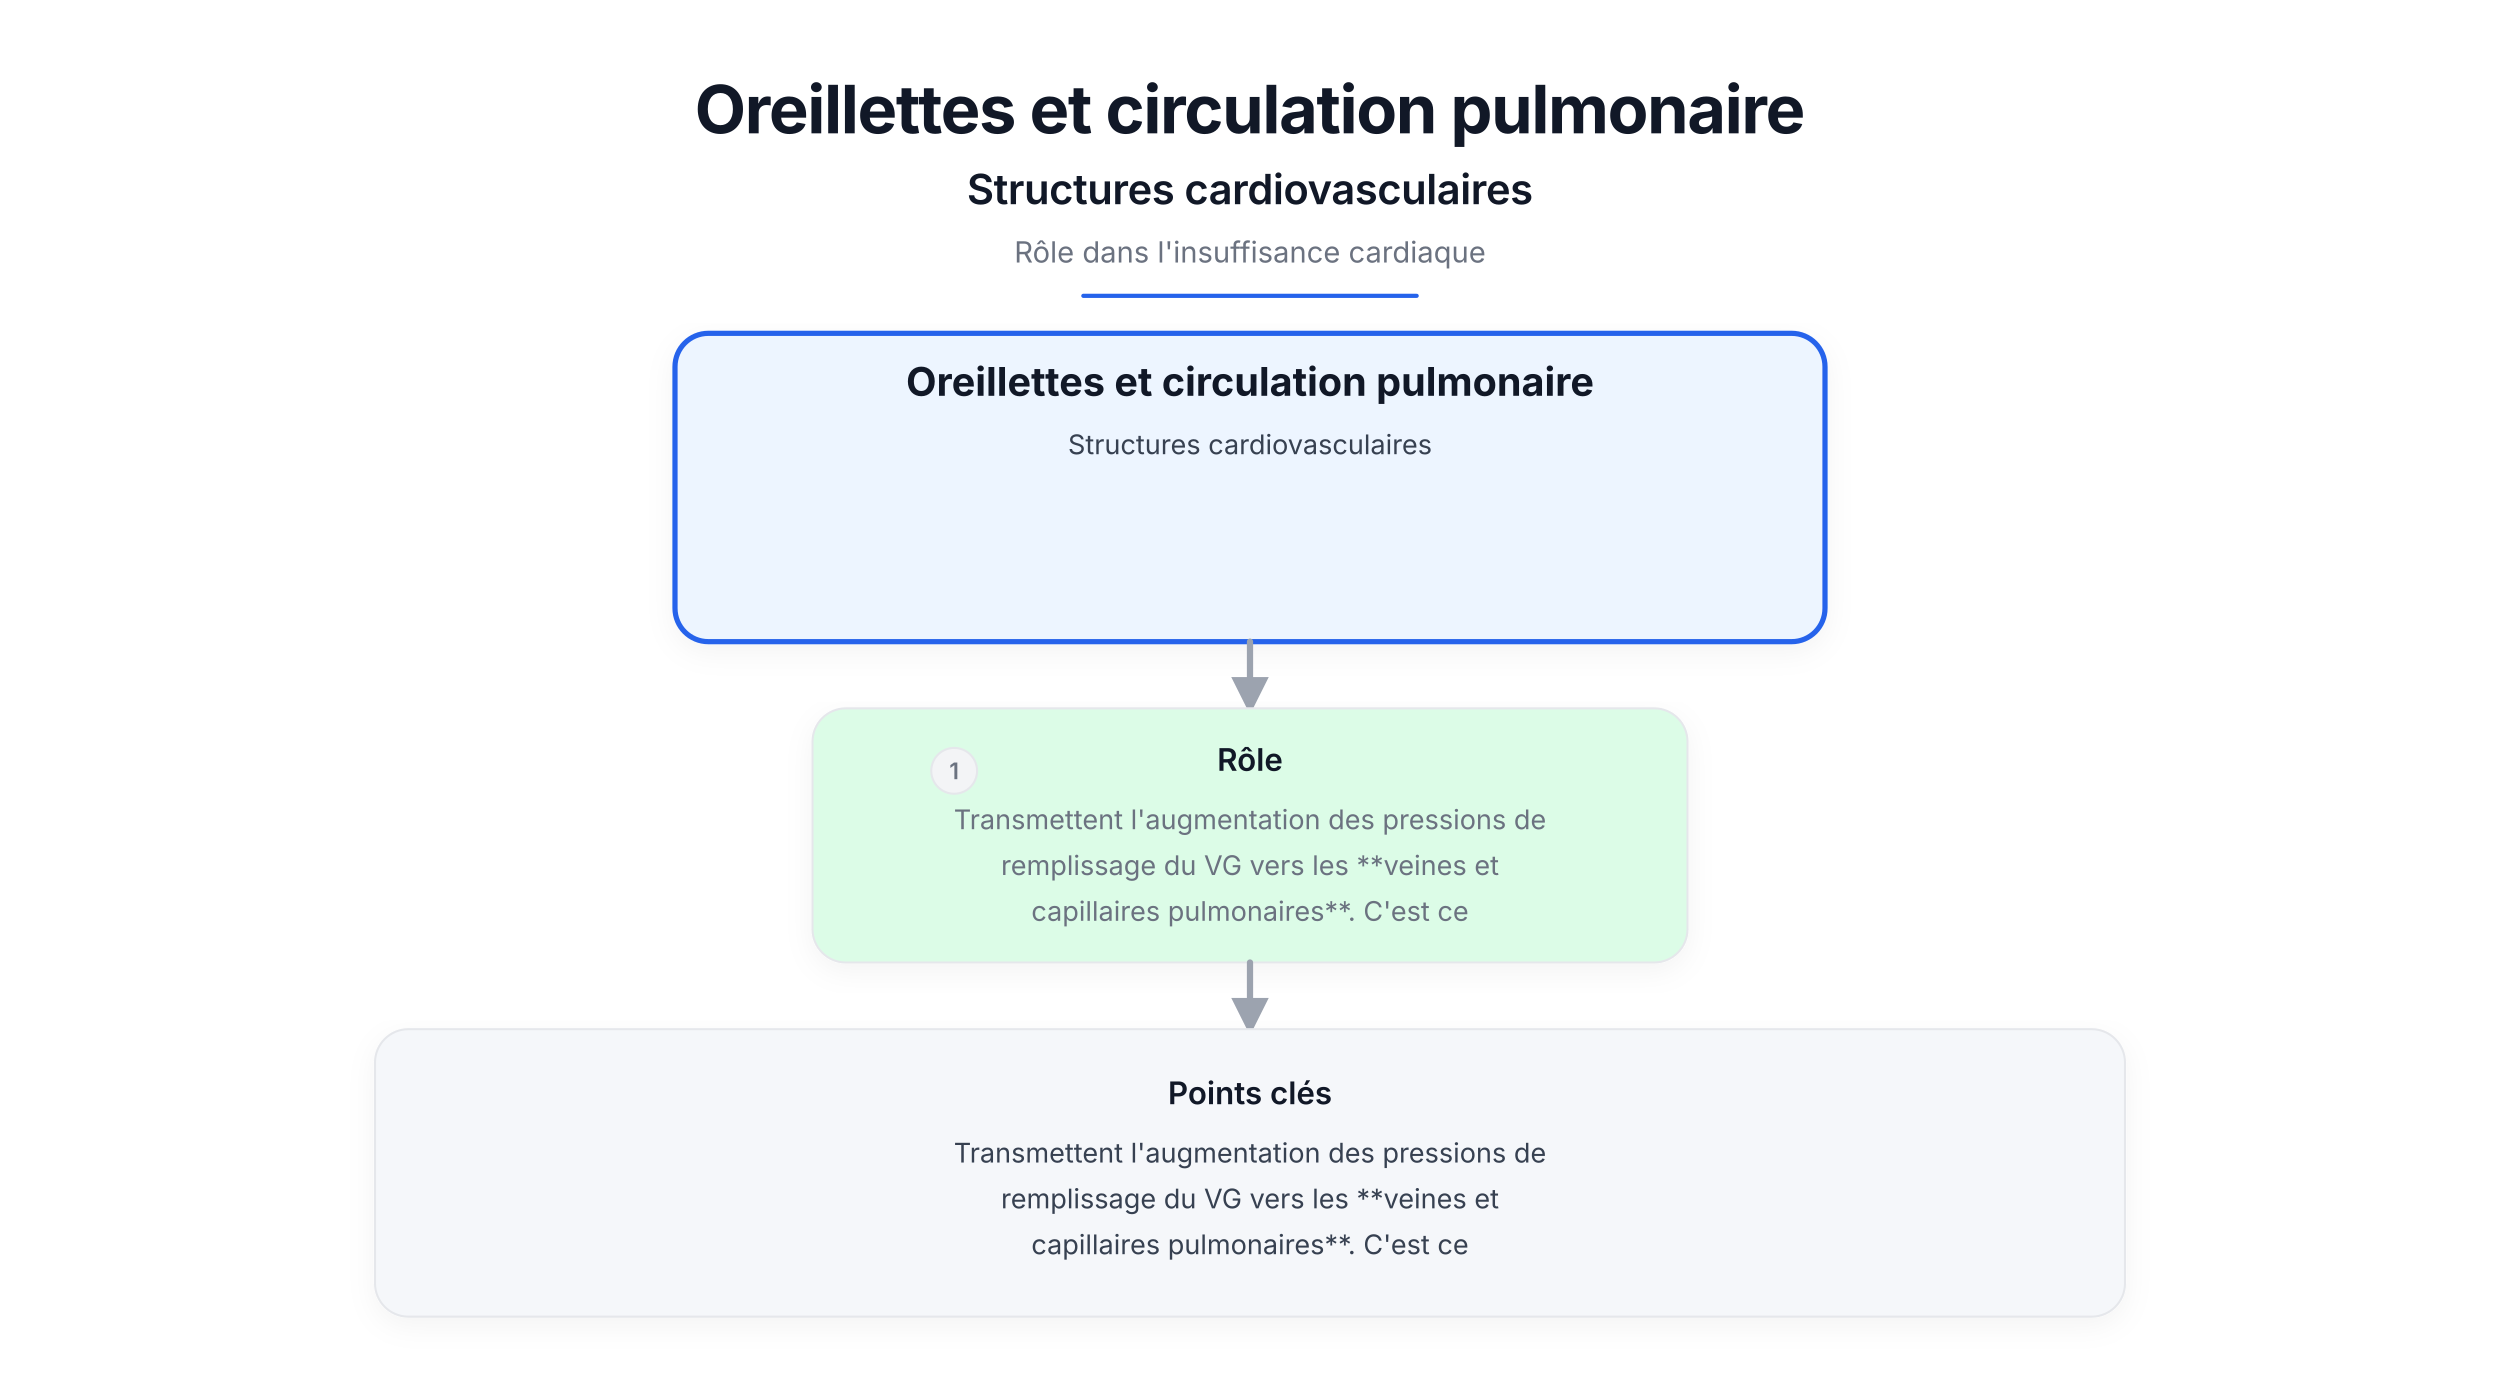
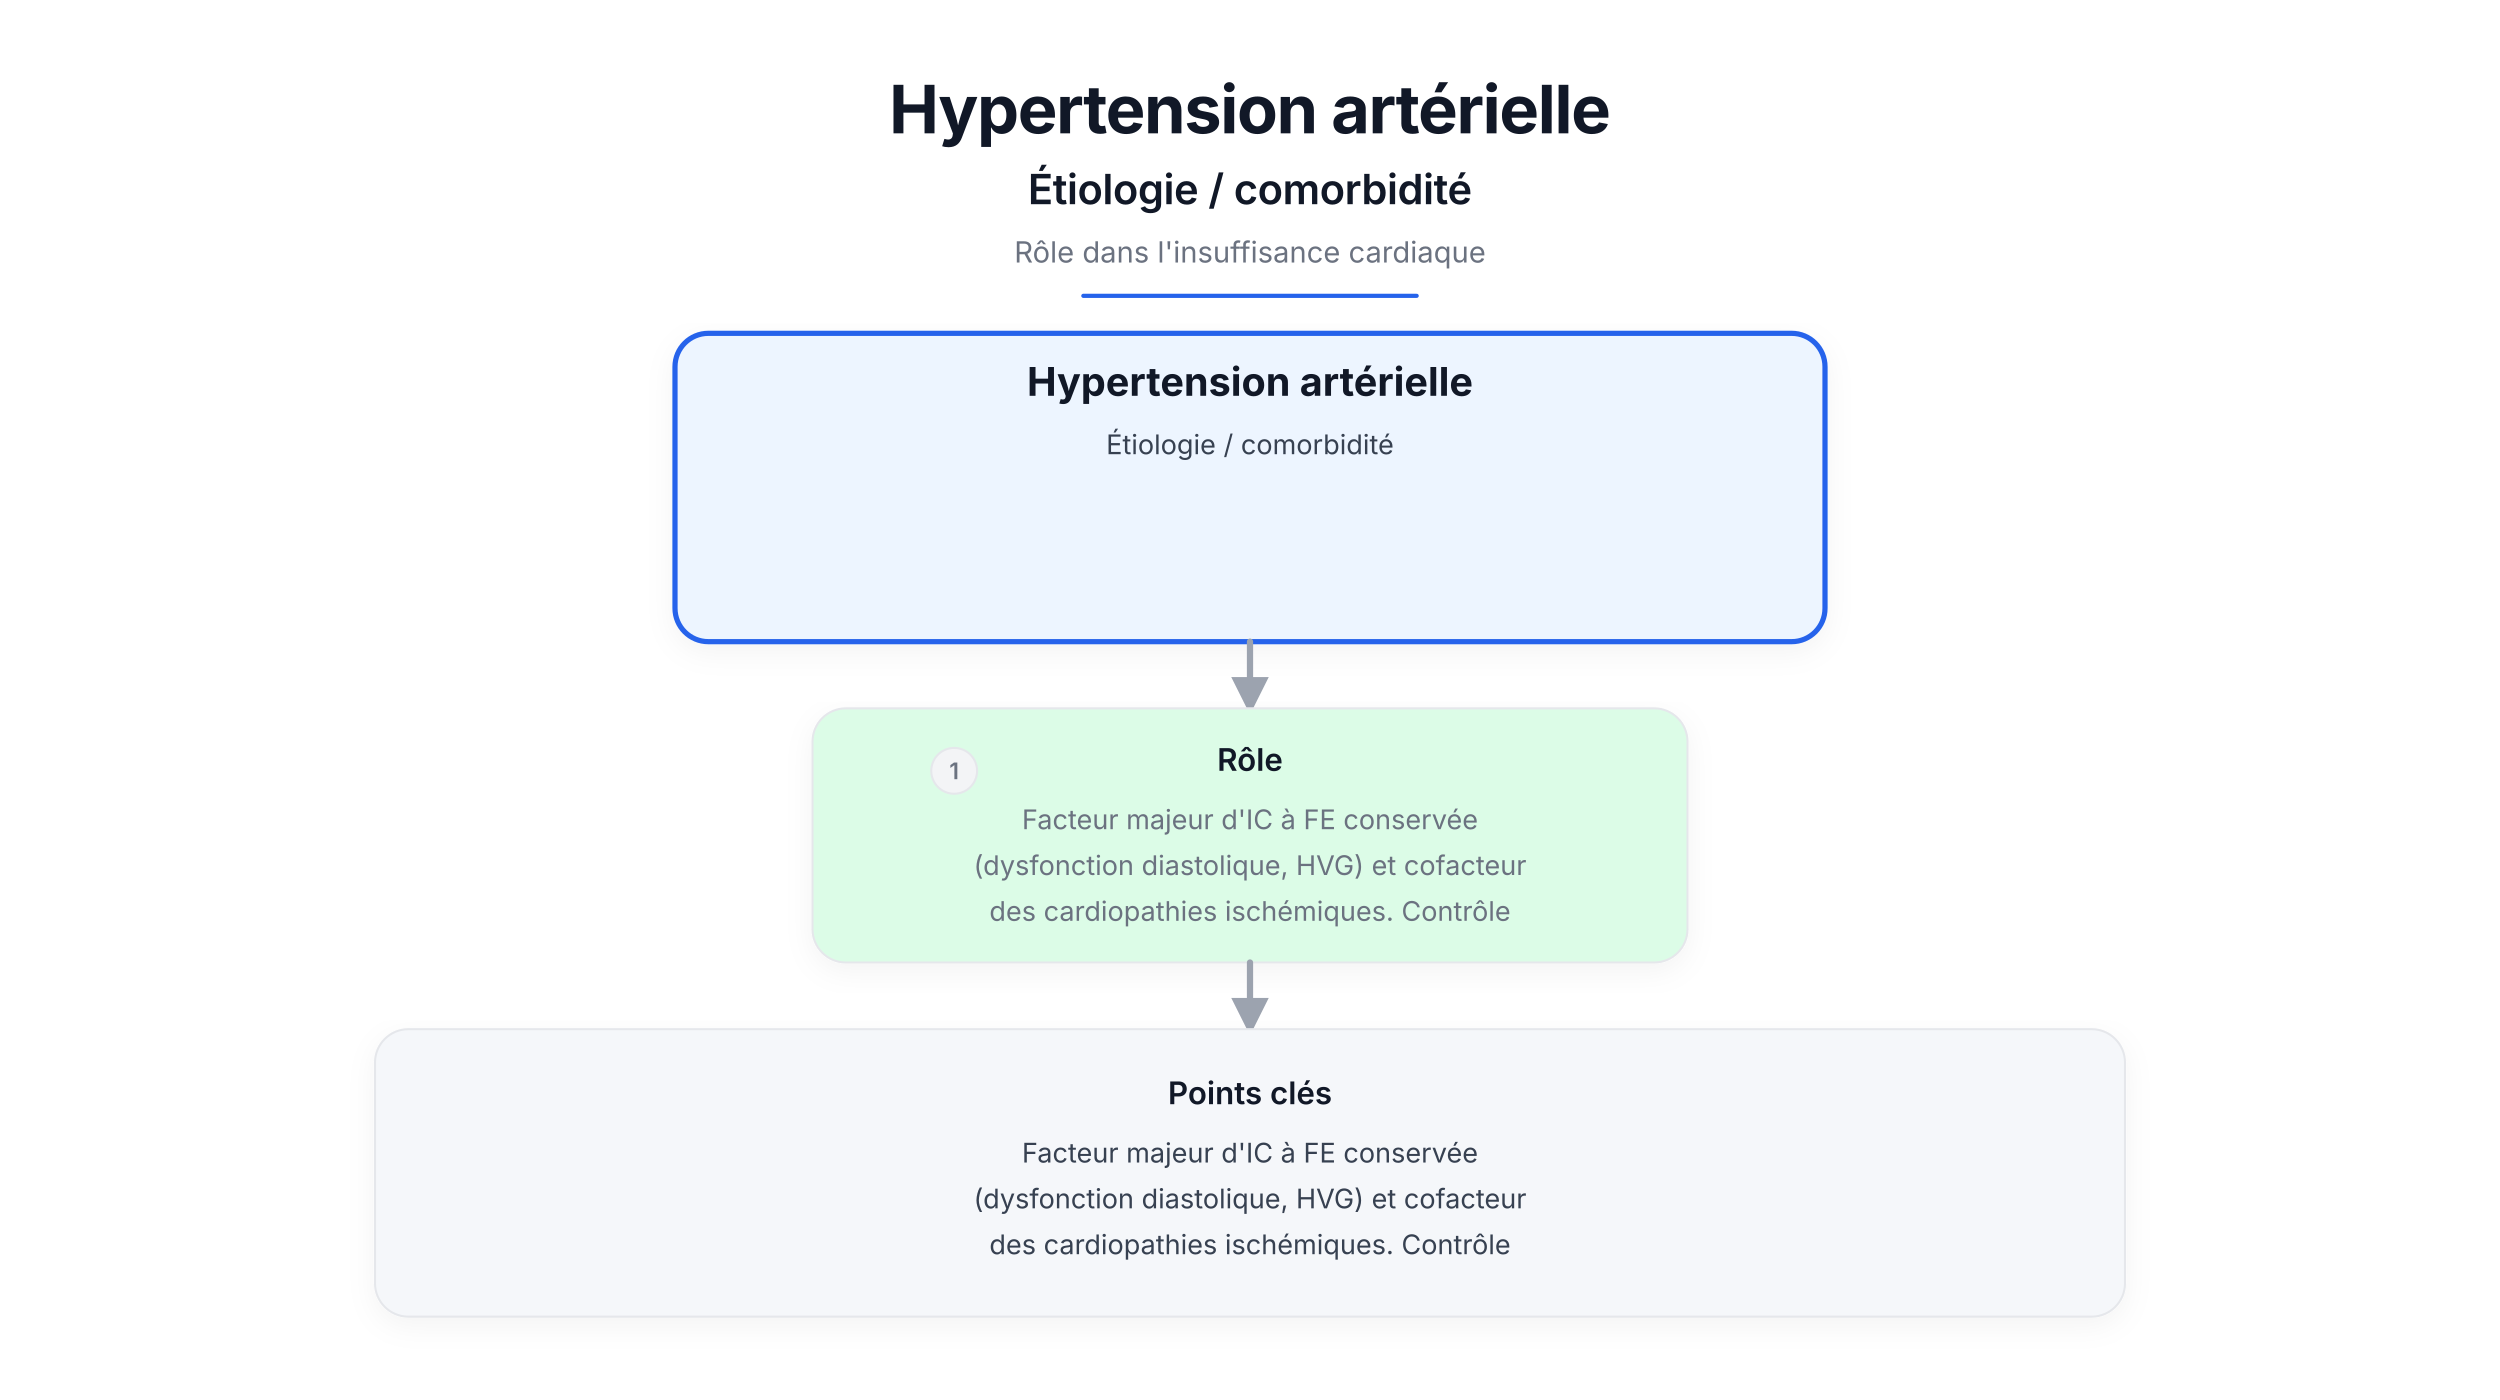
<svg xmlns="http://www.w3.org/2000/svg" viewBox="0 0 1200 672" role="img" aria-labelledby="svg-title svg-desc">
  <defs>
    <filter id="card-shadow" x="-6%" y="-6%" width="112%" height="118%">
      <feDropShadow dx="0" dy="4" stdDeviation="7" flood-color="#000000" flood-opacity="0.05" />
    </filter>
    <marker id="arrowhead" markerWidth="6" markerHeight="6" refX="5" refY="3" orient="auto" markerUnits="strokeWidth">
      <path d="M0,0 L6,3 L0,6 Z" fill="#9CA3AF" />
    </marker>
    <style>
      .title-main { font-family: Inter, system-ui, -apple-system, sans-serif; font-size: 32px; font-weight: 700; fill: #111827; letter-spacing: -0.02em; }
      .title-sub { font-family: Inter, system-ui, -apple-system, sans-serif; font-size: 20px; font-weight: 600; fill: #111827; letter-spacing: -0.01em; }
      .caption { font-family: Inter, system-ui, -apple-system, sans-serif; font-size: 14px; font-weight: 400; fill: #6B7280; }
      .card-title { font-family: Inter, system-ui, -apple-system, sans-serif; font-size: 15px; font-weight: 600; fill: #111827; }
      .card-title-lg { font-family: Inter, system-ui, -apple-system, sans-serif; font-size: 19px; font-weight: 700; fill: #111827; }
      .body { font-family: Inter, system-ui, -apple-system, sans-serif; font-size: 13px; font-weight: 400; fill: #6B7280; }
      .body-dark { font-family: Inter, system-ui, -apple-system, sans-serif; font-size: 13px; font-weight: 400; fill: #374151; }
      .badge-icon { font-family: Inter, system-ui, -apple-system, sans-serif; font-size: 13px; }
      .badge-text { font-family: Inter, system-ui, -apple-system, sans-serif; font-size: 12px; font-weight: 500; fill: #374151; }
      .step-num { font-family: Inter, system-ui, -apple-system, sans-serif; font-size: 11px; font-weight: 600; fill: #6B7280; }
      .outcome-label { font-family: Inter, system-ui, -apple-system, sans-serif; font-size: 13px; font-weight: 600; fill: #111827; }
      .outcome-emoji { font-family: Inter, system-ui, -apple-system, sans-serif; font-size: 20px; }
      .summary-title { font-family: Inter, system-ui, -apple-system, sans-serif; font-size: 15px; font-weight: 600; fill: #111827; }
      .summary-body { font-family: Inter, system-ui, -apple-system, sans-serif; font-size: 13px; font-weight: 400; fill: #374151; }
    </style>
  </defs>
  <rect width="1200" height="672" fill="#FFFFFF" />
-   <text x="600" y="64" text-anchor="middle" class="title-main">Oreillettes et circulation pulmonaire</text>
-   <text x="600" y="98" text-anchor="middle" class="title-sub">Structures cardiovasculaires</text>
+   <text x="600" y="64" text-anchor="middle" class="title-main">Hypertension artérielle</text>
+   <text x="600" y="98" text-anchor="middle" class="title-sub">Étiologie / comorbidité</text>
  <text x="600" y="126" text-anchor="middle" class="caption">Rôle dans l'insuffisance cardiaque</text>
  <line x1="520" y1="142" x2="680" y2="142" stroke="#2563EB" stroke-width="2" stroke-linecap="round" />
  <g filter="url(#card-shadow)">
    <rect x="324" y="160" width="552" height="148" rx="16" fill="#EDF5FF" stroke="#2563EB" stroke-width="2.5" />
  </g>
-   <text x="600" y="190" text-anchor="middle" class="card-title-lg">Oreillettes et circulation pulmonaire</text>
-   <text x="600" y="218" text-anchor="middle" class="body-dark">Structures cardiovasculaires</text>
+   <text x="600" y="190" text-anchor="middle" class="card-title-lg">Hypertension artérielle</text>
+   <text x="600" y="218" text-anchor="middle" class="body-dark">Étiologie / comorbidité</text>
  <line x1="600" y1="308" x2="600" y2="340" stroke="#9CA3AF" stroke-width="3" stroke-linecap="round" marker-end="url(#arrowhead)" />
  <g filter="url(#card-shadow)">
    <rect x="390" y="340" width="420" height="122" rx="16" fill="#DCFCE7" stroke="#E5E7EB" stroke-width="1" />
  </g>
  <circle cx="458" cy="370" r="11" fill="#F3F4F6" stroke="#E5E7EB" stroke-width="1" />
  <text x="458" y="374" text-anchor="middle" class="step-num">1</text>
  <text x="600" y="370" text-anchor="middle" class="card-title">Rôle</text>
-   <text x="600" y="398" text-anchor="middle" class="body">Transmettent l'augmentation des pressions de</text>
-   <text x="600" y="420" text-anchor="middle" class="body">remplissage du VG vers les **veines et</text>
-   <text x="600" y="442" text-anchor="middle" class="body">capillaires pulmonaires**. C'est ce</text>
+   <text x="600" y="398" text-anchor="middle" class="body">Facteur majeur d'IC à FE conservée</text>
+   <text x="600" y="420" text-anchor="middle" class="body">(dysfonction diastolique, HVG) et cofacteur</text>
+   <text x="600" y="442" text-anchor="middle" class="body">des cardiopathies ischémiques. Contrôle</text>
  <line x1="600" y1="462" x2="600" y2="494" stroke="#9CA3AF" stroke-width="3" stroke-linecap="round" marker-end="url(#arrowhead)" />
  <g filter="url(#card-shadow)">
    <rect x="180" y="494" width="840" height="138" rx="16" fill="#F5F7FA" stroke="#E5E7EB" stroke-width="1" />
  </g>
  <text x="600" y="530" text-anchor="middle" class="summary-title">Points clés</text>
-   <text x="600" y="558" text-anchor="middle" class="summary-body">Transmettent l'augmentation des pressions de</text>
-   <text x="600" y="580" text-anchor="middle" class="summary-body">remplissage du VG vers les **veines et</text>
-   <text x="600" y="602" text-anchor="middle" class="summary-body">capillaires pulmonaires**. C'est ce</text>
+   <text x="600" y="558" text-anchor="middle" class="summary-body">Facteur majeur d'IC à FE conservée</text>
+   <text x="600" y="580" text-anchor="middle" class="summary-body">(dysfonction diastolique, HVG) et cofacteur</text>
+   <text x="600" y="602" text-anchor="middle" class="summary-body">des cardiopathies ischémiques. Contrôle</text>
</svg>
